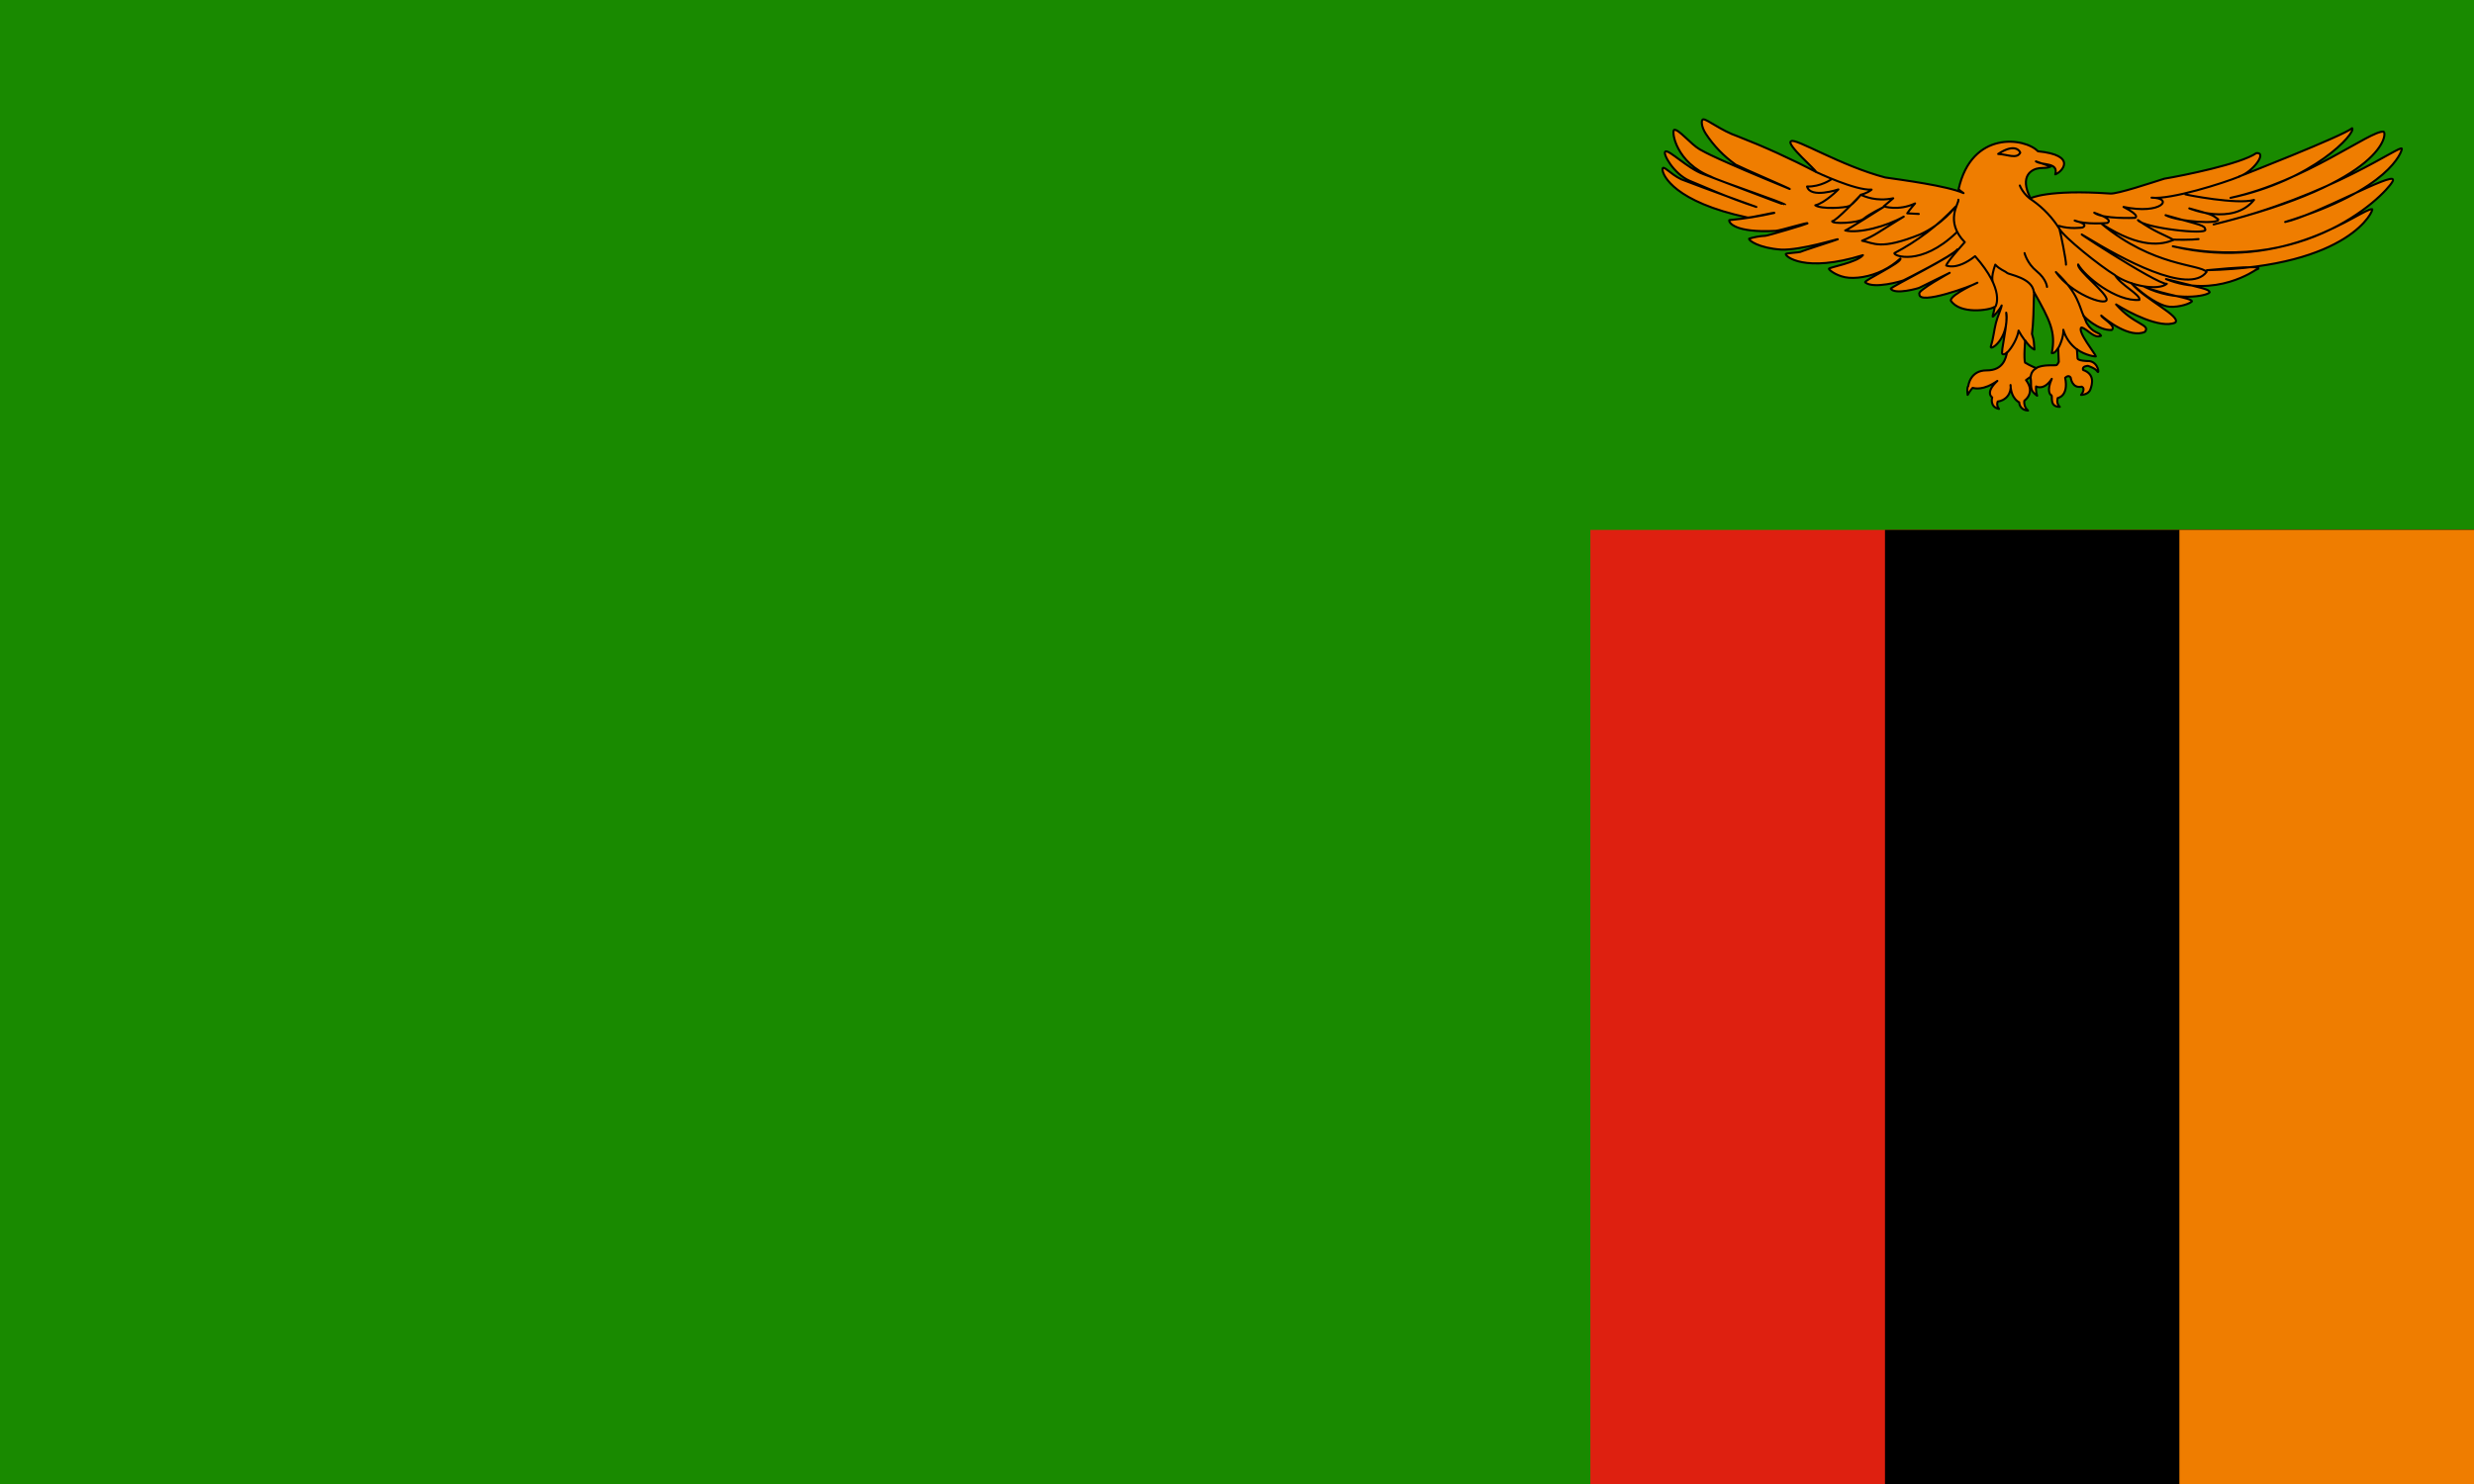
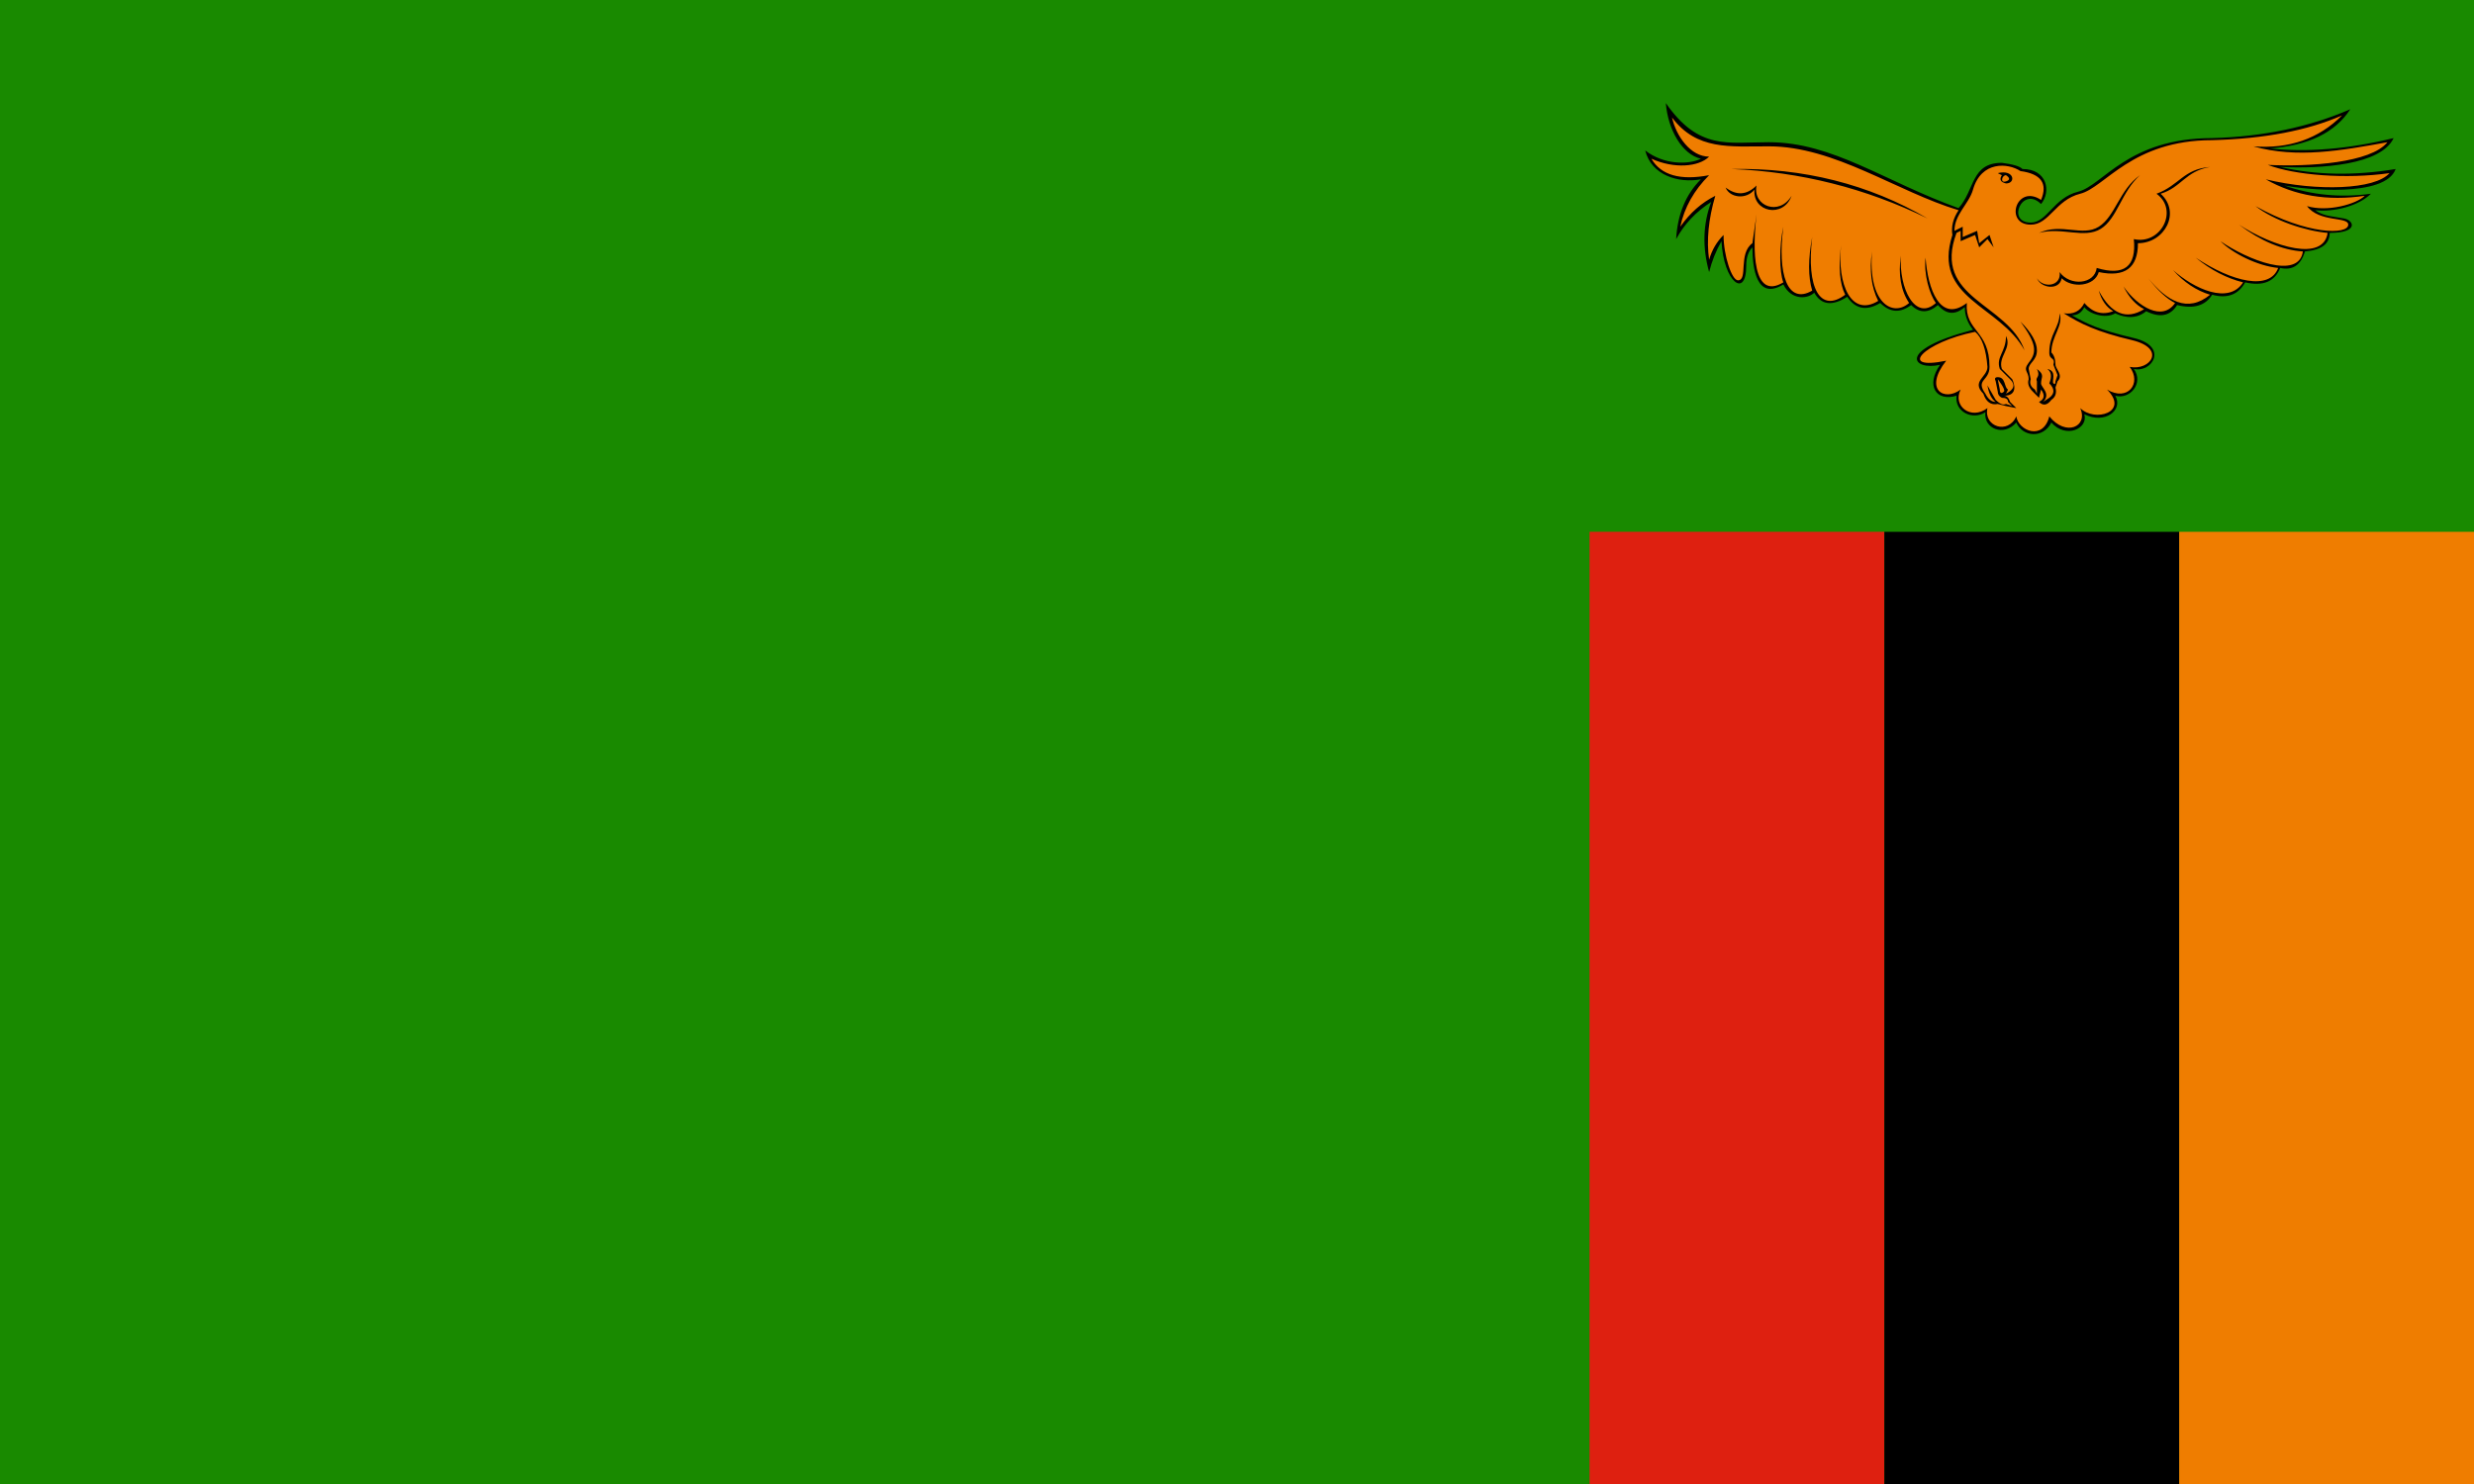
<svg xmlns="http://www.w3.org/2000/svg" width="1200" height="720">
  <path fill="#198a00" d="M0 0h1200v720H0z" />
-   <path fill="#de2010" d="M771.4 257.1H1200V720H771.4z" />
-   <path d="M914.3 257.1H1200V720H914.3z" />
-   <path fill="#ef7d00" d="M1057.1 257.1H1200V720h-142.9z" />
-   <path fill="#ef7d00" stroke="#000" stroke-linecap="round" stroke-linejoin="round" d="M982.4 176c1.8 1.2 5.2 2.6 5.2 2.6 3.3-2 9.6-1.1 10-1.5.5-.5 1-1.5 1-1.5l-.3-6.7q-1.8 2.8-3.1 2.4c2.1-10.3-1-16-8.6-29.6-.2 8-.3 15.2-1 20.3 1.2 3.9.8 3.7 1.2 7.6-1.5-.6-3.1-2.4-4.5-4.4 0 0-.8 9.1 0 10.8m29.8-19.3c3.2 5.3 6 4.2 7 6.2-3.2 1.7-7-3.6-9.5-4-2.4 1.5 7 13.2 7 14-.1.2-5-.4-9.2-3.4l.3 4.3c0 .3.3 1.3 5.8 1.4 4.5.7 4.8 6.7 3.8 5-1-1.6-4.6-2.7-4.6-2.7s-3 .1-2.3 2c5.7 2 4.5 6.8 3.5 9.5-1 2.6-4.5 2.6-4.5 2.6s2.5-3 .3-4c-4.7 1-5.3-4.3-5.3-4.3s-.8-1.8-2.7 0c1.8 9-3.6 9.8-3.6 9.8s-.9 2.6 1 4.3c-5 0-3.5-4.6-4-5.6-.7-.1-2.5-2.2.1-8-3.8 5.9-7.6 3.7-7.6 3.7s-.3 1.9.5 4.5c-3-2.2-3-3.3-3-7.2l-.2-2-2.2 1.6c4.8 6.3-.8 10-.8 10s-.5 3 1.8 4.8c-4.3-.3-4.3-4-4.3-4s-4-1.7-4.2-8.4a7 7 0 0 1-6.2 8s-.9 1.7.6 3.6c-4.7-1-3.3-5.6-3.3-5.6s-3.7-2.2 2.5-8c-6.8 4.8-11 3.6-12 3.4 0 0-.9.8-2.4 3.4-.5-3.8.3-4.3.3-4.3s.8-7.7 9-7.6c8 0 9.2-6 9.8-8.7-1.1 1-1.7 1-2.2.8-1.2-.4 3-15.8 1.8-20.1 1.4 13-7.8 18.5-7.5 16.6 1.3-4.2 1.6-8.1 2.5-11.6s2.5-6.6 2.8-8.5c-1 2.2-4 5.3-4.2 5.4-.8.6 1.6-5.4.5-4.6-2.2 1.5-16.5 3.7-21-3.2 0-3 14-9.2 12.9-8.6-2 1.3-28.8 11.3-28.1 5.4-1.5-1.4 15.2-10.5 14.8-10.3l-14.8 7.3c-.5.3-11.8 3.5-13.9.5-.4-.7 32.1-16.8 32.3-19.1-2.2 3-25.2 14.6-26.1 15s-14.5 4.4-18.6 1c-.9-.9 18-9.6 17.1-11.6a36 36 0 0 1-18.3 9c-3 .5-6.2.6-8.6.1-4.8-1-7.9-3.7-7.8-4.1 0-.7 13.6-3 16.5-6.6-28.3 8.8-37.9.5-37.4-.6.3-.4 6.5-.7 7.2-1 .4-.4 17.5-5.8 18-6.1.3-.4-17.9 5.4-27.4 5-10.8-.7-16-4.5-15.6-5.3a32 32 0 0 1 7.9-1.4c1.4-.1 19.8-5.6 20.4-6 1.2-1-12.8 3.4-15.4 3.6-20 1.1-23-4.2-22.5-5.2a174 174 0 0 0 21.8-3.5c.6-.5-12 2.6-13.1 2.2-35-7.5-41.1-20.3-41.1-23.3 0-2.7 3.6 2.2 9.1 4.8 12.1 4.7 37.3 13.7 36.4 13.4-13.5-4.3-28.5-11.2-32.4-12.7-7.5-3.2-13.3-13.3-11.7-14.2 1.7-1 10.8 8.2 18.2 10.9 1.5.5 39.8 15.3 39.9 15 .3-.8-33.2-11.9-36-13.7C813 79 810.7 64 812 63c2.1-.6 8.1 7 12.5 9.5 2.7 1.5 8 4.6 43.6 19.2.4-.1-23.2-10.2-26.2-11.8a56 56 0 0 1-14.5-15c-2.3-3.5-2.4-7-1.2-7 2 0 8.6 5.5 16.8 8.3a377 377 0 0 1 37.8 17.2c.8-.3-15-13.7-12-14.9 2-1.7 24.2 12 45.6 17.6 8 1.2 29.9 4 38 7.6-1.6-1.1-1.9-1.5-2.4-1.9 6.4-28.7 32.2-25 38.5-18.4 19.2 1.9 11.8 10 8.4 11.2 1.7-6-6.2-4.2-9.4-6.3l7.2 2.5c-2 .9-2.8.5-5.6.8-3.4.4-9.9 3.6-4.2 14.6 0 0 8.1-4.4 38.6-2.3 3.3.4 20.8-5.5 26.3-7.2 8.9-1.5 37-7.1 44.6-12.4 5.4-.6-1.4 9-8.2 11.3 0 0 50.2-19.6 54.7-23.4 2 2.3-18.7 25.3-59 33.8 36.6-8 67.9-32.9 74.2-32.1 1.9.4 1.5 24.3-82.4 45 58-13.9 91.3-39.4 91.3-36.7 0 1.3-5.8 19.9-56.6 35.5 14.2-3 52.7-24.6 52.3-20.4 1.2 1.7-37.3 47-106.8 32.2 55.5 13.2 91.5-18.6 96.7-18 1 .1-10.3 27.9-80.2 29.6 33.5-3.2 23.8-.2 23.8-.2s-19.7 14.1-43.6 4.5c18.8 4.7 20.8 4.9 21.2 6.4-1.2 1.9-16.6 4.7-31.5-2.6 9.9 4 22.7 5.3 22.9 7-1.6 1.7-8.5 3.3-12.3 2.4-3.4-.8-9.6-4-17.1-11.2 6.7 8 24.4 16.1 21.3 19.1-7.2 3.2-22.6-5-28.7-8.8 8.8 10.1 16.8 9.6 14 13.3-7.3 3.3-18.6-5.6-21.2-7.9 0 1 7.6 5.1 5.1 7-6.6.4-13.4-6.5-13.6-6.8z" />
-   <path fill="none" stroke="#000" stroke-linecap="round" stroke-linejoin="round" d="M881 83.5s18.9 9 26.8 8.5c-2.1 1.8-5.3 2.5-5.3 2.5 2 .8 7.5 3.4 15.8 1.7l-4.6 3.9s7.1 2.4 15.2-1.4c-2.5 2.8-3.8 4.8-3.8 4.8l5.6.3M888.3 87s-5.2 3.7-11.8 3.5c1.7 6 15.2 1.4 15.2 1.4s-6.5 6.6-11.2 7.7c2.8 2 14.6 1.3 16.6.3s5.4-5.3 5.4-5.3-12 12.9-13.8 12.7c-.3 1.5 12.7 1 15.3-1.2s9.5-5.6 9.5-5.6-17.7 11.3-18.5 11.3c6.6 1.6 19.9-1.9 28.4-6.7-12.6 7.7-13.7 9-20.2 11.7 5.8 1.1 8.7 4.7 28-3 11-4.9 17.4-13.6 17.4-13.6a111 111 0 0 1-29.7 22.6c-.7 1.3 12.8 6.6 30-9.9m1-16c.4 1.8-6.8 10.4 3.1 20.6-9 10-9 11.3-9 11.3s5 2.6 14-4.5c14.8 16.7 9.9 24.4 9.9 24.4m-1.2-11.8s-1.3-1.8 1.1-8.5c2.2 2.4 4.6 3 5.7 4 1 .9 12.2 2.4 13 9.2m-4.5-18.8s1.2 5 5.9 8.8 5 7.6 5 7.6M973.6 171c2.2-2.1 5-7 5.5-10.6q1 2 3.2 5m16 3.6c1.5-2.6 2.7-6.5 2.5-9a18 18 0 0 0 6.7 9.6M979.7 90s1.6 4.5 6.4 7.4a48 48 0 0 1 12.8 13.6c.6 2 3.4 15.9 3.2 17.4m84-42.7c-7.2 3-33.3 11.3-42.5 10.2 11 .1 4.9 8.4-13.6 4.5 8.8 4.5 5.5 5.3 5.5 5.3s-15.6.7-19.7-2.5c10.5 3.6 6.2 5 6.2 5s-10.7.9-15.7-1.2c7.7 2 3.7 3.4 3.7 3.4s-6.1.9-11.3-.8m61.3-15.3c.4.2 25.1 5.1 33.3 2.7-10.4 12.8-31.4 4.1-31.4 4.1 10.3 2.9 10.7 2.7 14 5.3 1 2.5-19 1.3-25.5-2 18.3 5.2 18.7 4.8 19.3 7 .8 2.7-30-.8-32.7-4.6 8.2 5.8 12.7 7 17.3 9.6-5.6 2.3-15.9 4.5-34.8-7.7 25 20.7 47.3 19.4 50.8 23.2-8.6 11.7-42.1-7-57.6-16.4-15.4-9.5 33.8 22.8 38.3 22.2-4.3 3.5-17.7 1-25.1-4.1m-46-59.5c0-.5-2.3-5-10.7.6 4.5.2 9 2.6 10.7-.6m30.8 79.3c-2.2-4.6-2.5-11.1-13.5-21.4 7.3 10.5 23.9 16.5 24.6 13.5s-14.6-14.5-13.8-17.2c3 5.6 18.4 18.2 29.7 17.2.8-2.4-9.2-7.3-11.8-12-7.3-4.4-25-18.6-27-22.5m67.5 5c-2.9.4-11.5.4-12.8.2m-66 62.5a5 5 0 0 0-2.6 4.1" />
+   <path fill="#de2010" d="M771 258h143v462H771z" />
+   <path fill="#000" d="M914 258h143v462H914zm13-110q6 6 13 0 6 7 13 1 0 6 4 11c-38 10-29 20-16 17-7 10-2 18 8 15-1 8 8 12 14 8-1 8 9 12 15 5 3 7 13 8 17 0 7 8 18 3 16-4 10 5 19-2 15-9 7 2 14-6 9-13 9 2 17-11 0-15s-23-7-30-11q4 0 6-4c2 3 10 6 15 3 2 1 9 4 15-1q10 5 15-3 12 3 17-5 11 3 16-6 13 3 17-7 9 2 12-8 12-1 12-9c14 0 12-6 7-7s-10-1-14-4c9 1 21-2 27-8q-22 3-42-4c10 2 49 6 54-8q-30 5-56-1c20 1 49-1 55-14q-33 8-60 5 28-2 39-19-30 13-67 14c-41 0-53 23-65 26s-15 15-23 15c-12 0-4-18 5-9 5-6 3-17-9-17q-2-2-10-3c-15 0-13 13-21 22-36-13-61-32-92-32-20 0-34 4-50-19 1 13 8 25 17 27-6 3-18 3-27-4 3 12 16 16 27 14q-11 11-12 29 6-11 17-18-6 16-1 34 2-8 6-15c1 20 12 28 12 12q0-6 3-9c0 10 2 26 15 18 4 8 12 7 15 4q5 9 16 2 6 9 16 3 7 7 15 1" />
+   <path fill="#ef7d00" d="M1057 258h143v462h-143zM801 77c11 5 23 4 28-1-9 0-16-10-18-19 12 16 28 14 47 14 32 0 62 22 92 31q-4 6-3 12c-10 31 23 34 35 56-8-23-45-25-33-57l2-1v5l7-3 2 6 4-4 3 4-2-6-5 4-1-6-7 3v-5l-4 2c0-8 7-13 9-20 4-14 17-13 23-9q15 2 10 14c-12-8-18 12-5 12 9 0 12-12 24-15s25-26 64-26q38-1 63-12-17 17-43 15c21 6 43 2 65-2-8 10-38 12-58 11 13 5 38 7 59 4-7 8-35 9-60 3q21 12 48 8c-4 4-18 8-28 5 6 8 20 5 20 9 0 5-20 5-45-9 9 7 24 12 35 13-2 14-26 7-43-4q16 12 31 13c-2 14-27 4-40-5 6 6 18 12 28 13-4 11-22 7-40-5q11 9 23 12c-7 11-24 3-34-6q8 9 18 12c-11 9-21 3-30-8q7 9 13 12c-6 9-18 2-25-8q4 8 10 11-13 8-22-9 2 7 7 10-8 3-14-4-3 6-10 5c8 5 16 9 33 13s9 15-1 13c6 8-1 17-11 11 11 11-6 16-13 9 4 9-7 14-15 4-3 12-15 7-16 0-4 9-16 5-14-4-8 6-17-1-13-9-8 6-18 0-7-14-24 5-11-9 14-14q5 4 6 17c0 5-8 7-2 13q2 6 7 5l4 1 5 1-3-3q-1-3-3-3c7 0 5-6 4-8l-5-5c-2-6 5-10 2-16 0 8-5 10-3 16l5 5q4 4-2 7l1-2c-2-1-1-6-5-6q-2 0-1 2l1 5q0 2 2 3 3 0 3 2l2 2-3-1q-2 1-5-2l-4-7q1 6 4 8-3 0-5-4c-5-7 2-6 2-13 0-18-12-17-11-31-13 10-19-7-20-22-1 8 2 18 5 22-10 9-18-7-17-23q-2 14 4 23c-8 7-20 0-18-25q-2 14 3 24c-13 8-20-8-18-27q-2 16 2 24c-12 9-19-3-16-28q-3 16 0 26c-12 7-17-8-14-31-2 9-2 22 0 27-15 9-15-16-13-33l-2 14c-7 5-2 18-7 18-3 0-7-12-7-22q-5 5-7 12-2-14 3-31-10 5-17 15 3-14 14-25-21 4-28-8m134 29q-43-25-95-24 50 2 95 24m-83-16q-7 7-15 1c2 5 10 6 14 1-1 11 14 14 18 3-6 10-19 5-17-5m137 23c11-3 22 3 30-2s10-18 19-26c-10 7-12 20-20 25s-18-2-29 3m-1 22c2 5 11 6 12 0 5 5 16 4 18-3q19 4 19-14c13 0 21-15 11-24 10-3 12-11 24-13-13 1-15 9-26 13 11 8 2 25-11 22q2 20-18 14c-1 8-13 9-18 2 1 7-8 8-11 3m-17-50q-2 3 2 4c5 0 4-7-4-5zm2 0q3 2 0 3c-3 1-2-3 0-3m11 91c-3 4 0 4 0 8q-1 3 2 6l3 3 1-4q3 4-1 6 3 3 6-1 3-2 2-6l1-3c3-3-1-6-1-8q0-4-2-6c0-8 6-13 4-19 0 7-5 10-5 19 0 4 3 2 2 6l2 5-1 3q0 2-1 1c-1-1 2-6-3-7q3 2 1 7 4 4 0 7l-3 2c4-4-1-7-1-9 0-3 2-4-2-7 2 4-1 4 0 6v6l-1-2q-3-2-2-5l-1-5c0-3 4-4 4-9q0-6-8-14c8 11 8 15 4 20m-14 13-1-5s4 5 3 6-2 1-2-1" />
</svg>
